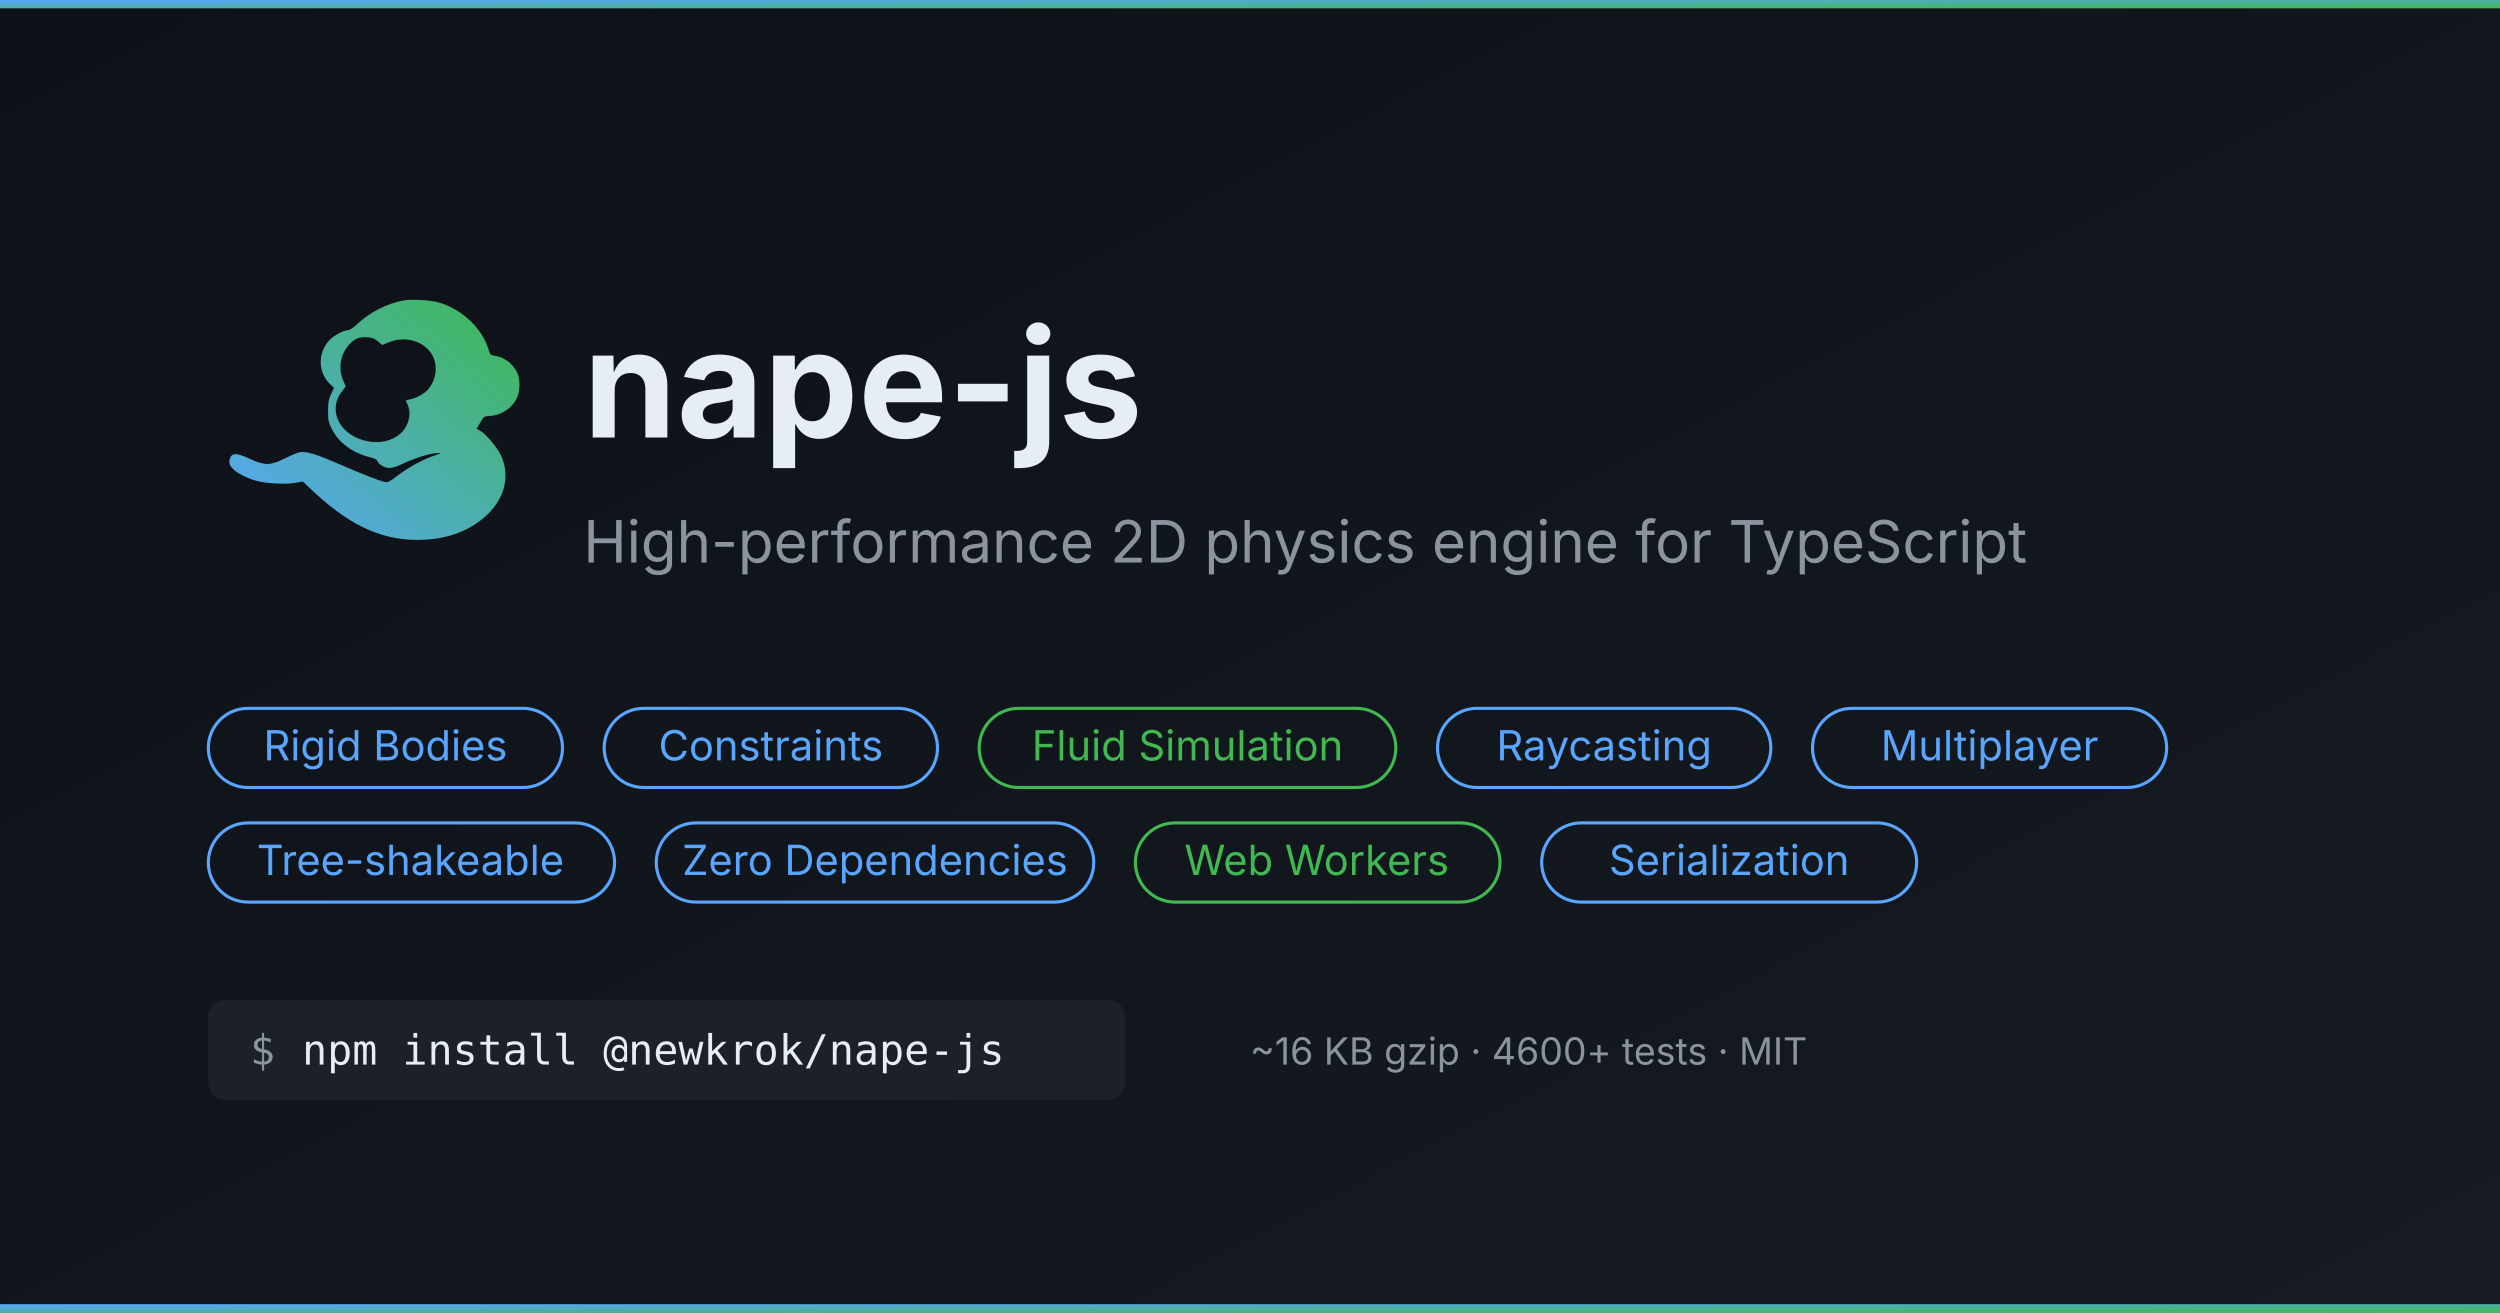
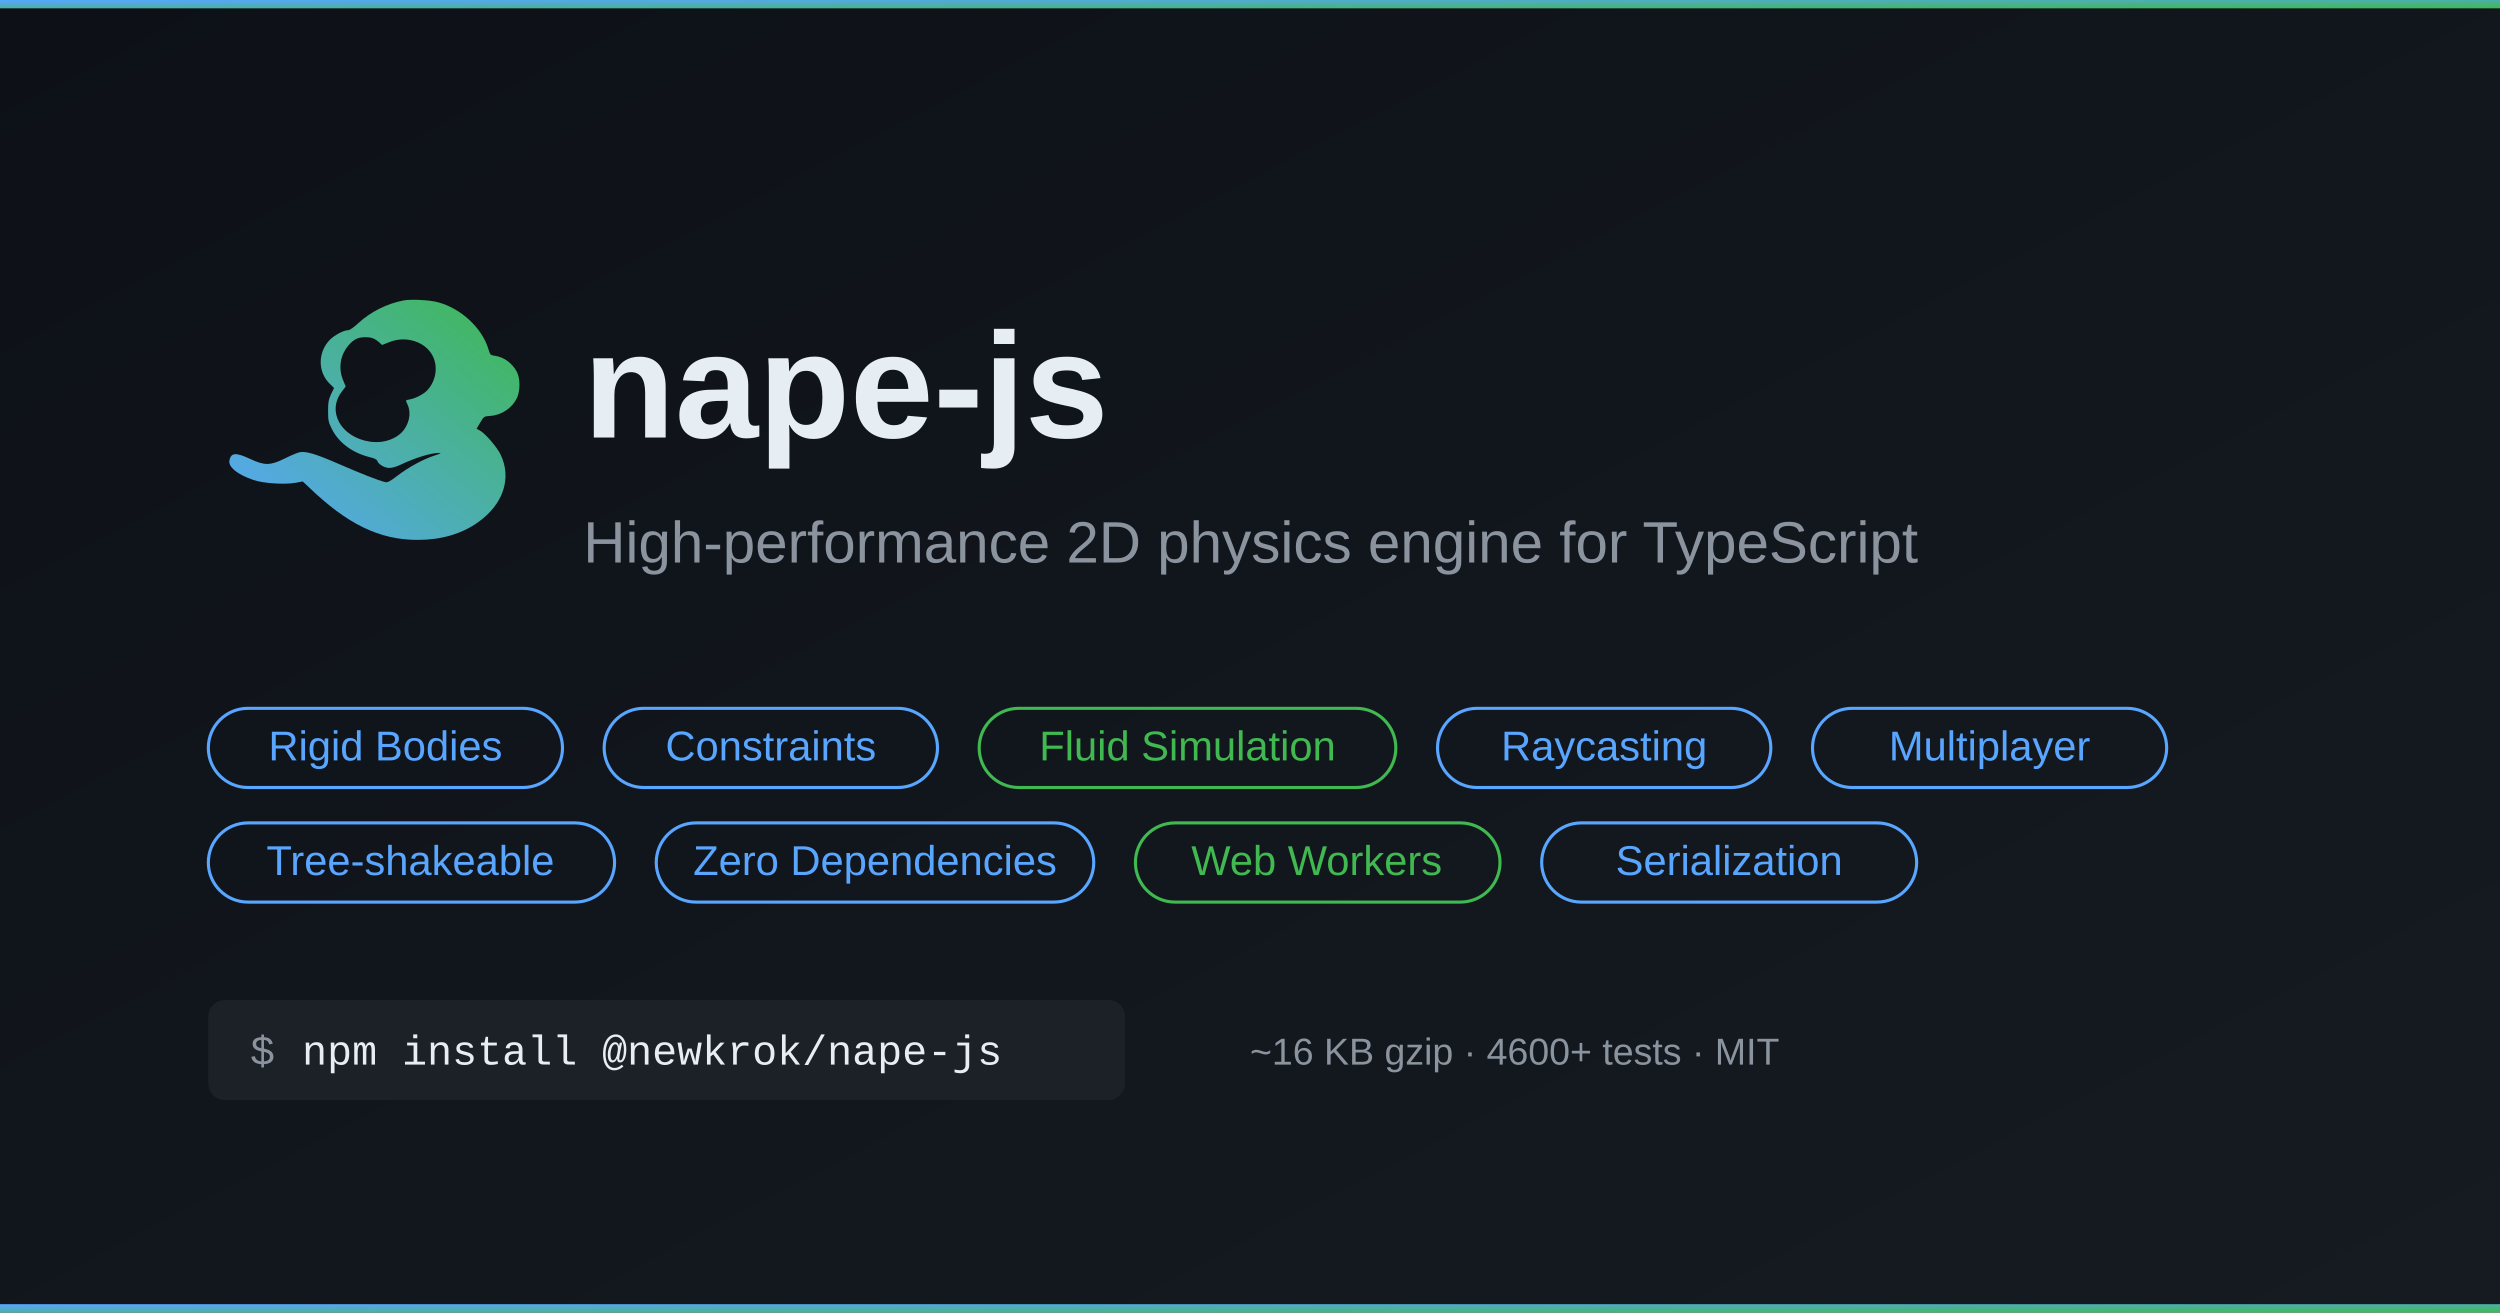
<svg xmlns="http://www.w3.org/2000/svg" width="1200" height="630" viewBox="0 0 1200 630">
  <defs>
    <linearGradient id="bg" x1="0%" y1="0%" x2="100%" y2="100%">
      <stop offset="0%" stop-color="#0d1117" />
      <stop offset="100%" stop-color="#161b22" />
    </linearGradient>
    <linearGradient id="accent" x1="0%" y1="0%" x2="100%" y2="100%">
      <stop offset="0%" stop-color="#58a6ff" />
      <stop offset="100%" stop-color="#3fb950" />
    </linearGradient>
  </defs>
  <rect width="1200" height="630" fill="url(#bg)" />
  <rect x="0" y="0" width="1200" height="4" fill="url(#accent)" />
  <g transform="translate(100,120) scale(0.55)">
    <g transform="translate(0,287) scale(0.1,-0.1)" fill="url(#accent)" stroke="none">
      <path d="M1705 2430 c-145 -27 -292 -101 -399 -201 -40 -37 -72 -59 -87 -59 -39 0 -121 -45 -161 -86 -105 -111 -103 -282 5 -385 l34 -33 -26 -55 c-22 -47 -26 -70 -26 -146 0 -82 3 -97 33 -157 58 -118 179 -208 327 -245 45 -11 66 -21 70 -34 10 -29 61 -60 102 -61 25 -1 63 10 107 31 127 60 263 101 331 100 22 0 11 -6 -41 -23 -97 -31 -226 -101 -324 -176 -68 -52 -86 -61 -108 -55 -56 13 -204 71 -397 155 -206 90 -292 116 -348 105 -17 -3 -75 -27 -127 -53 -129 -64 -177 -65 -306 -5 -124 58 -166 55 -180 -13 -11 -58 67 -122 209 -171 86 -30 275 -42 372 -24 l59 11 51 -48 c337 -325 618 -462 951 -462 207 0 385 52 528 154 221 157 296 385 196 592 -32 66 -136 186 -181 209 l-28 15 32 54 c32 54 32 54 87 58 101 7 193 70 234 158 29 63 28 170 -1 226 -41 77 -114 131 -194 141 -37 5 -40 9 -54 56 -55 186 -239 357 -441 411 -73 20 -232 28 -299 16z m-268 -331 c15 -5 39 -21 53 -34 l26 -24 64 25 c145 59 316 4 379 -122 47 -94 27 -217 -47 -297 -33 -35 -103 -72 -155 -81 -37 -7 -37 -7 -23 -34 35 -69 27 -150 -21 -223 -56 -84 -182 -131 -305 -111 -251 38 -376 263 -243 436 l34 45 -19 45 c-32 71 -36 150 -11 221 23 64 76 129 126 151 36 16 104 18 142 3z" />
    </g>
  </g>
-   <text x="280" y="210" font-family="system-ui, -apple-system, sans-serif" font-size="72" font-weight="700" fill="#e6edf3">nape-js</text>
-   <text x="280" y="270" font-family="system-ui, -apple-system, sans-serif" font-size="28" fill="#8b949e">High-performance 2D physics engine for TypeScript</text>
-   <g font-family="system-ui, -apple-system, sans-serif" font-size="20" fill="#58a6ff">
+   <text x="280" y="210" font-family="Liberation Sans, DejaVu Sans, sans-serif" font-size="72" font-weight="700" fill="#e6edf3">nape-js</text>
+   <text x="280" y="270" font-family="Liberation Sans, DejaVu Sans, sans-serif" font-size="28" fill="#8b949e">High-performance 2D physics engine for TypeScript</text>
+   <g font-family="Liberation Sans, DejaVu Sans, sans-serif" font-size="20" fill="#58a6ff">
    <rect x="100" y="340" width="170" height="38" rx="19" fill="none" stroke="#58a6ff" stroke-width="1.5" />
    <text x="185" y="365" text-anchor="middle">Rigid Bodies</text>
    <rect x="290" y="340" width="160" height="38" rx="19" fill="none" stroke="#58a6ff" stroke-width="1.5" />
    <text x="370" y="365" text-anchor="middle">Constraints</text>
    <rect x="470" y="340" width="200" height="38" rx="19" fill="none" stroke="#3fb950" stroke-width="1.5" />
    <text x="570" y="365" text-anchor="middle" fill="#3fb950">Fluid Simulation</text>
    <rect x="690" y="340" width="160" height="38" rx="19" fill="none" stroke="#58a6ff" stroke-width="1.5" />
    <text x="770" y="365" text-anchor="middle">Raycasting</text>
    <rect x="870" y="340" width="170" height="38" rx="19" fill="none" stroke="#58a6ff" stroke-width="1.5" />
    <text x="955" y="365" text-anchor="middle">Multiplayer</text>
    <rect x="100" y="395" width="195" height="38" rx="19" fill="none" stroke="#58a6ff" stroke-width="1.5" />
    <text x="197" y="420" text-anchor="middle">Tree-shakeable</text>
    <rect x="315" y="395" width="210" height="38" rx="19" fill="none" stroke="#58a6ff" stroke-width="1.5" />
    <text x="420" y="420" text-anchor="middle">Zero Dependencies</text>
    <rect x="545" y="395" width="175" height="38" rx="19" fill="none" stroke="#3fb950" stroke-width="1.5" />
    <text x="632" y="420" text-anchor="middle" fill="#3fb950">Web Workers</text>
    <rect x="740" y="395" width="180" height="38" rx="19" fill="none" stroke="#58a6ff" stroke-width="1.5" />
    <text x="830" y="420" text-anchor="middle">Serialization</text>
  </g>
  <rect x="100" y="480" width="440" height="48" rx="8" fill="#1c2128" />
-   <text x="120" y="511" font-family="ui-monospace, monospace" font-size="20" fill="#8b949e">$</text>
-   <text x="145" y="511" font-family="ui-monospace, monospace" font-size="20" fill="#e6edf3">npm install @newkrok/nape-js</text>
-   <text x="600" y="511" font-family="system-ui, -apple-system, sans-serif" font-size="18" fill="#8b949e">~16 KB gzip  ·  4600+ tests  ·  MIT</text>
+   <text x="120" y="511" font-family="Liberation Mono, DejaVu Sans Mono, monospace" font-size="20" fill="#8b949e">$</text>
+   <text x="145" y="511" font-family="Liberation Mono, DejaVu Sans Mono, monospace" font-size="20" fill="#e6edf3">npm install @newkrok/nape-js</text>
+   <text x="600" y="511" font-family="Liberation Sans, DejaVu Sans, sans-serif" font-size="18" fill="#8b949e">~16 KB gzip  ·  4600+ tests  ·  MIT</text>
  <rect x="0" y="626" width="1200" height="4" fill="url(#accent)" />
</svg>
